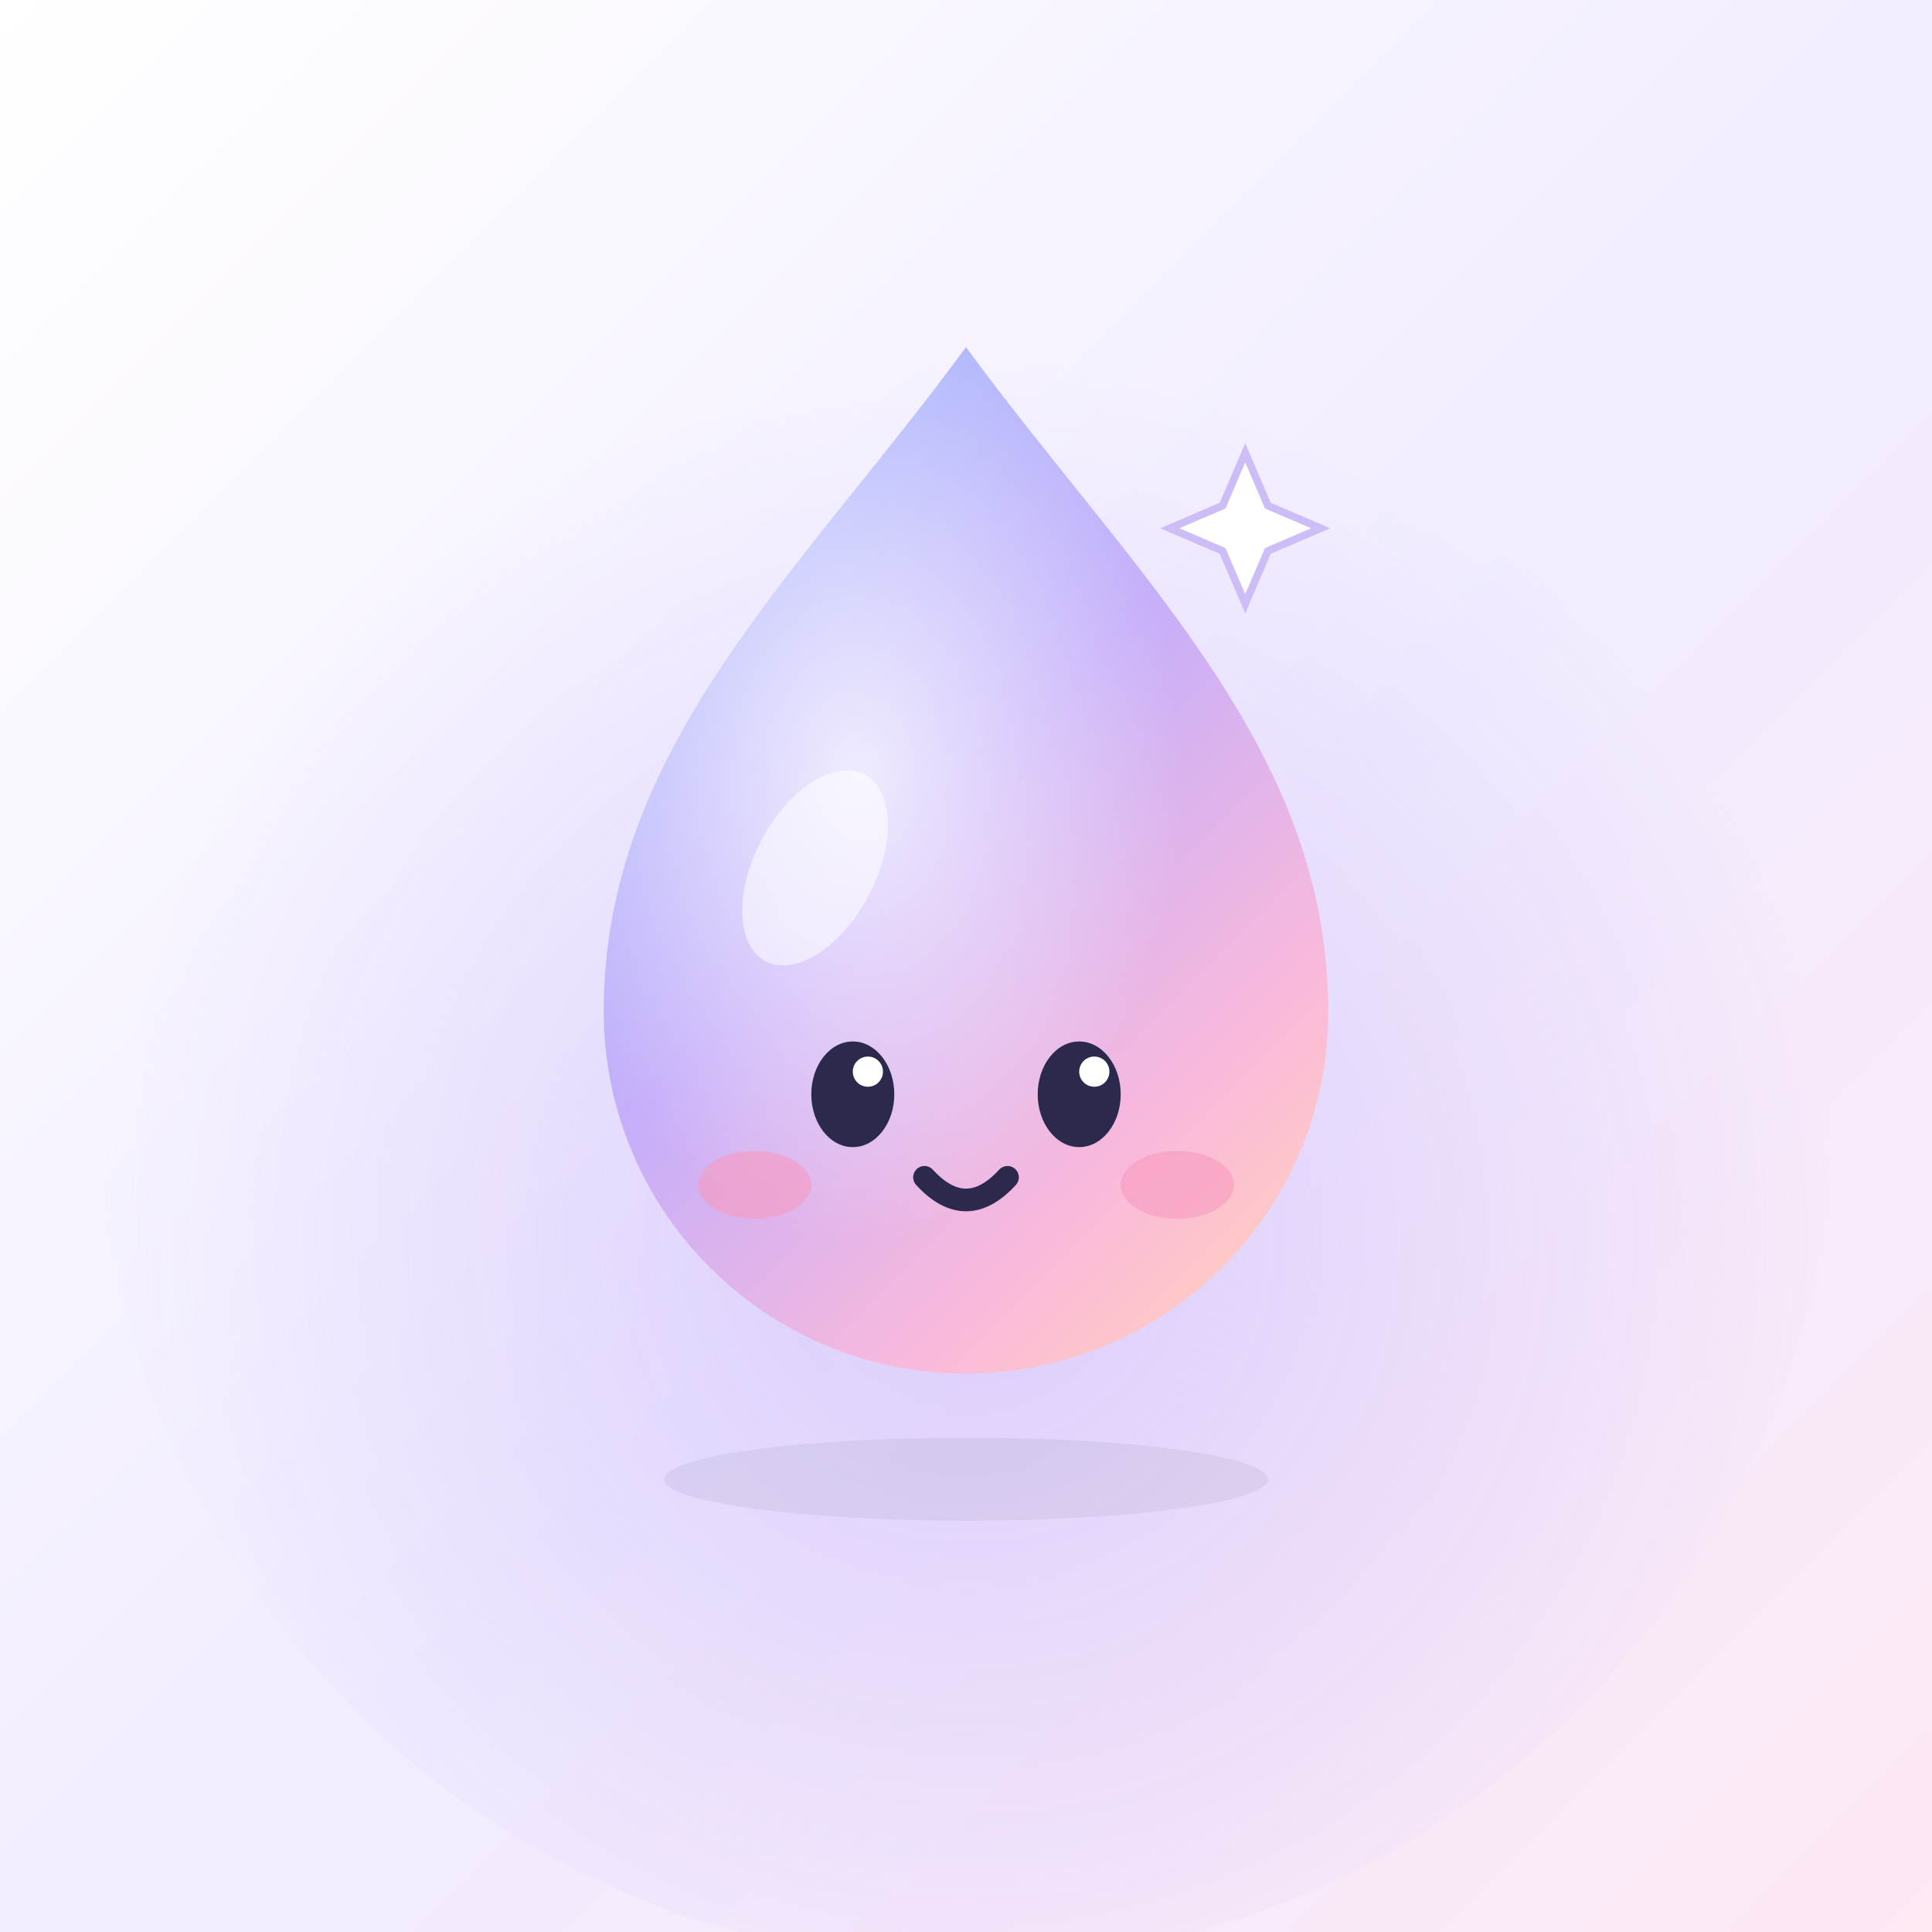
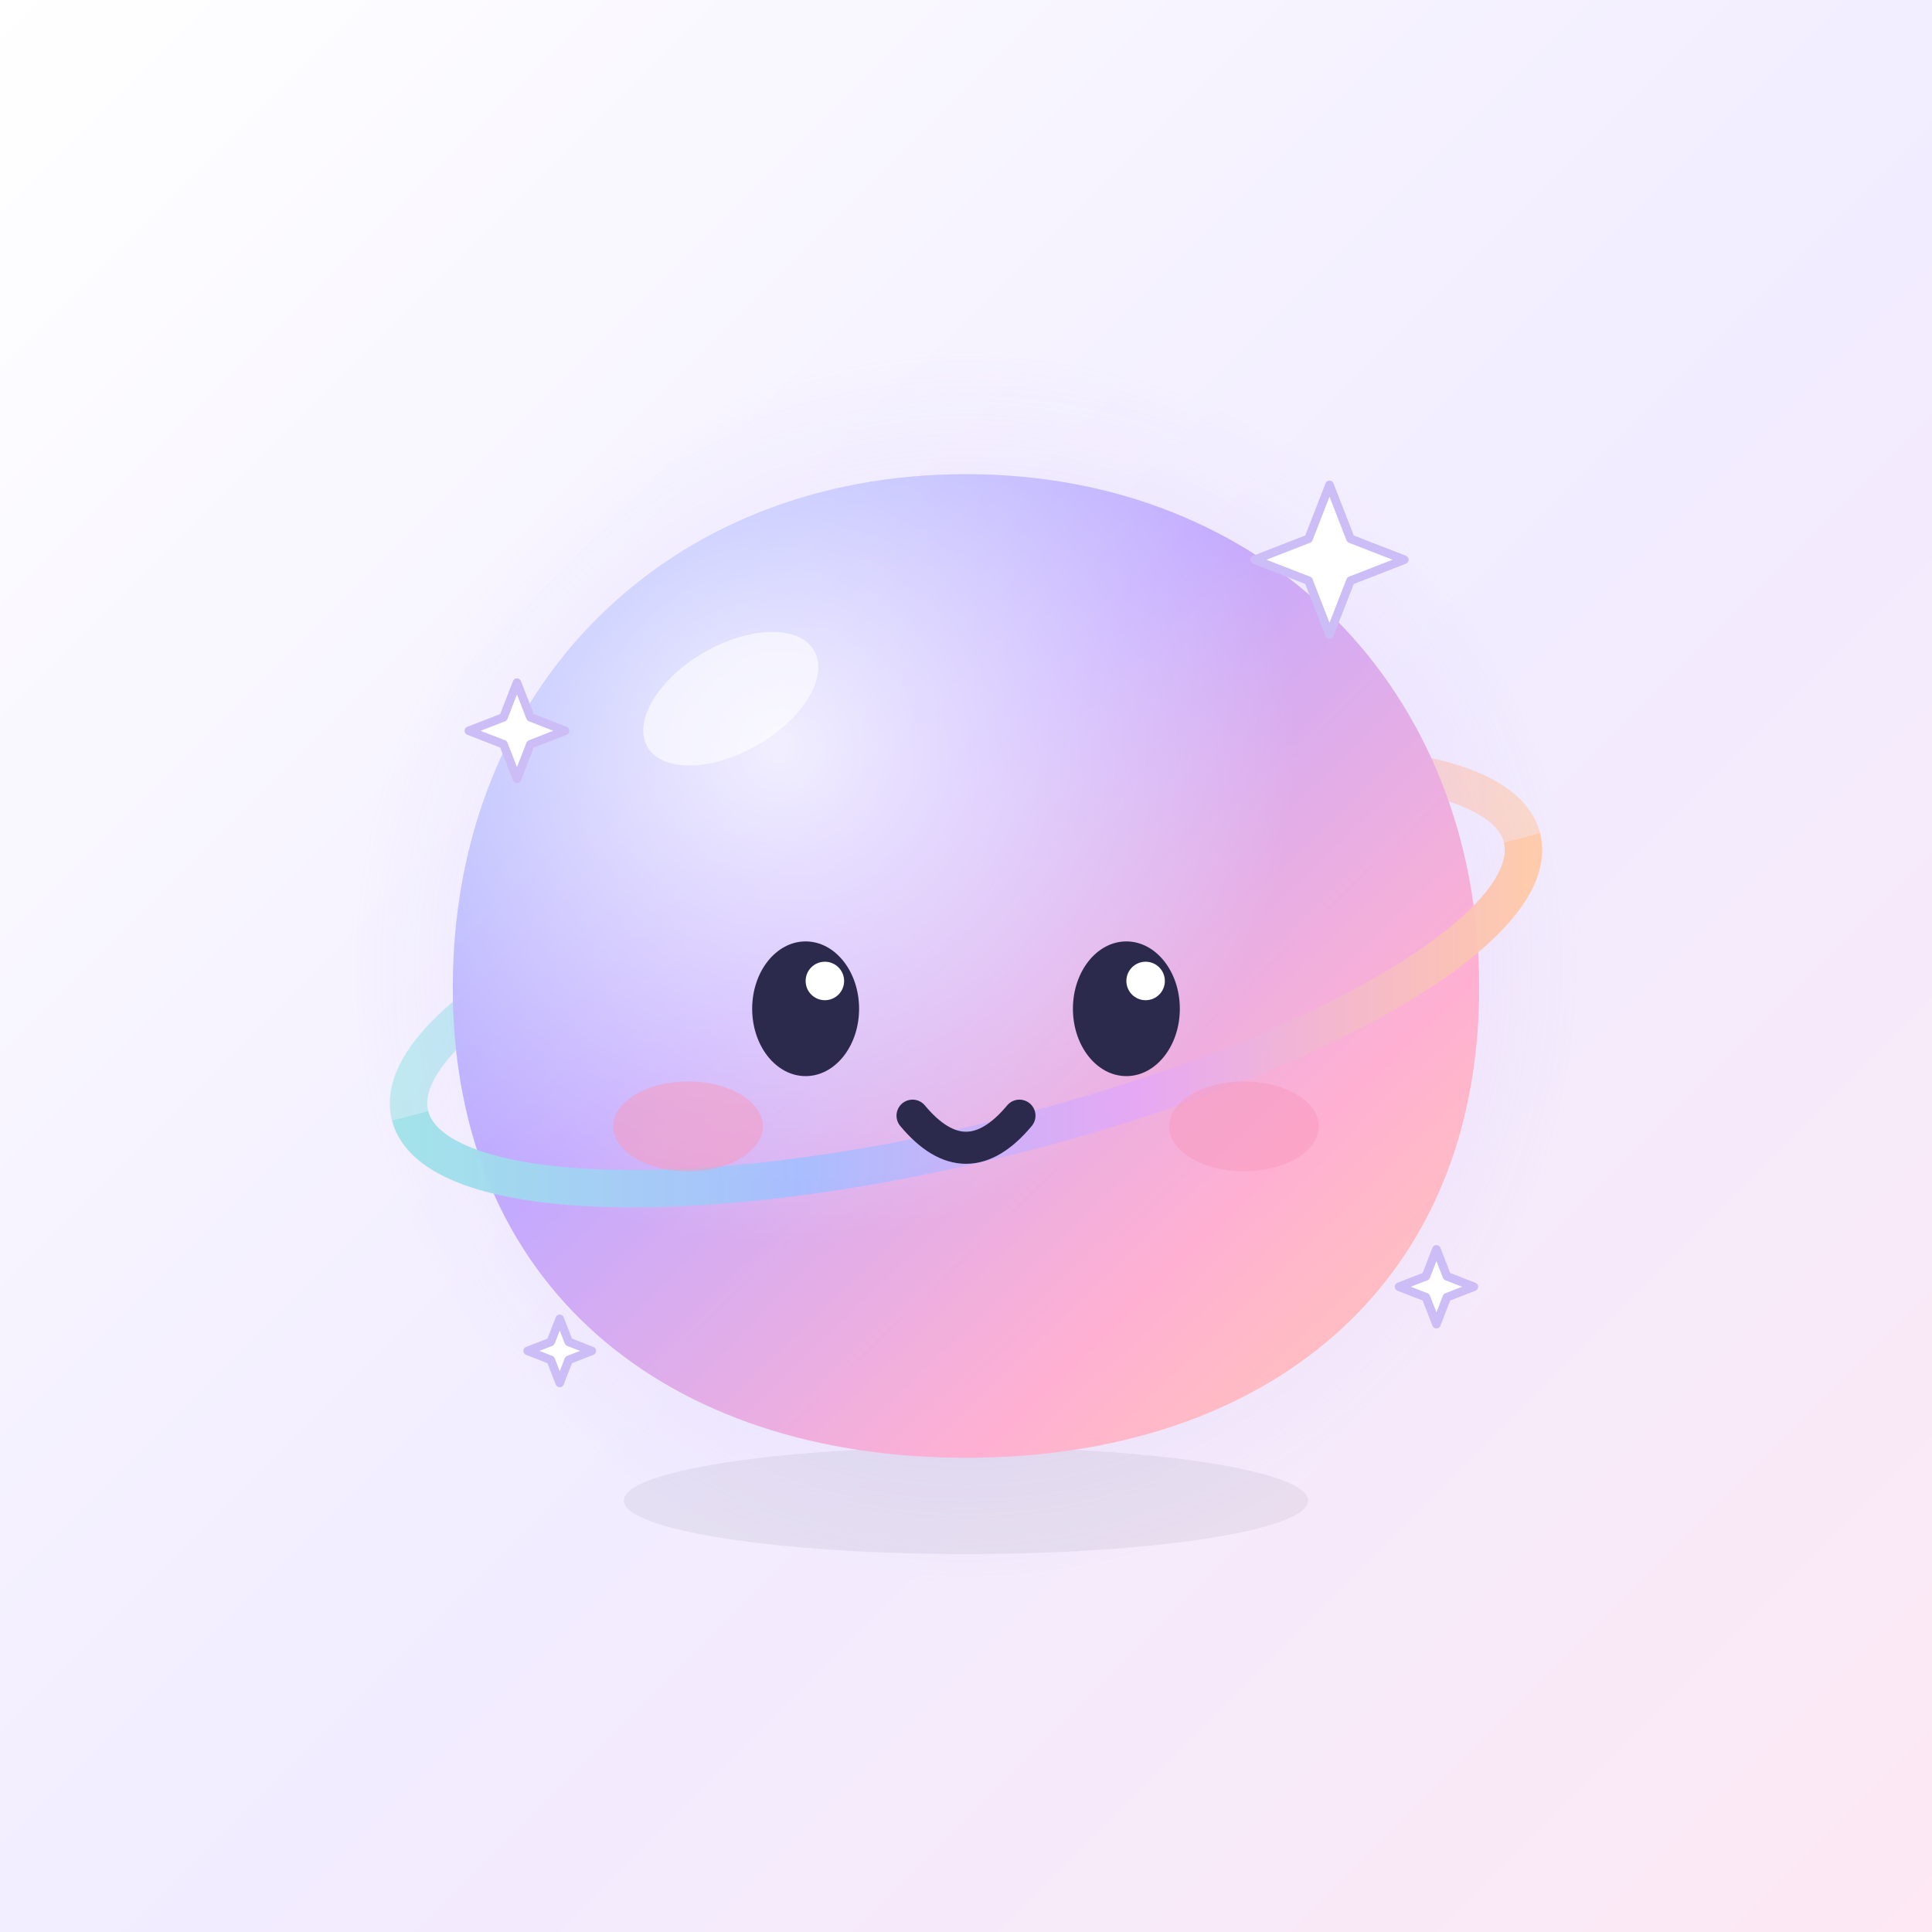
<svg xmlns="http://www.w3.org/2000/svg" viewBox="0 0 512 512">
  <defs>
    <linearGradient id="bg" x1="0" y1="0" x2="1" y2="1">
      <stop offset="0" stop-color="#FFFFFF" />
      <stop offset=".55" stop-color="#F1ECFF" />
      <stop offset="1" stop-color="#FDE8F3" />
    </linearGradient>
-     <radialGradient id="glow" cx=".5" cy=".58" r=".5">
-       <stop offset="0" stop-color="#C5AEFA" stop-opacity=".5" />
-       <stop offset="1" stop-color="#C5AEFA" stop-opacity="0" />
-     </radialGradient>
-     <linearGradient id="drop" x1=".15" y1="0" x2=".85" y2="1">
-       <stop offset="0" stop-color="#A7BEFF" />
-       <stop offset=".45" stop-color="#C5AEFA" />
-       <stop offset=".8" stop-color="#FAB9DB" />
-       <stop offset="1" stop-color="#FFD0BD" />
-     </linearGradient>
-     <radialGradient id="hi" cx=".35" cy=".42" r=".45">
-       <stop offset="0" stop-color="#fff" stop-opacity=".75" />
-       <stop offset="1" stop-color="#fff" stop-opacity="0" />
-     </radialGradient>
  </defs>
  <rect width="512" height="512" fill="url(#bg)" />
-   <circle cx="256" cy="290" r="230" fill="url(#glow)" />
-   <ellipse cx="256" cy="392" rx="80" ry="11" fill="#2B2A4C" opacity=".07" />
-   <path d="M256 92C300 152 352 198 352 268a96 96 0 0 1-192 0c0-70 52-116 96-176Z" fill="url(#drop)" />
-   <path d="M256 92C300 152 352 198 352 268a96 96 0 0 1-192 0c0-70 52-116 96-176Z" fill="url(#hi)" />
-   <ellipse cx="216" cy="230" rx="16" ry="28" fill="#fff" opacity=".55" transform="rotate(28 216 230)" />
-   <path d="M330 120l6 14 14 6-14 6-6 14-6-14-14-6 14-6z" fill="#fff" stroke="#CDBDF7" stroke-width="2" />
-   <ellipse cx="226" cy="290" rx="11" ry="14" fill="#2B2A4C" />
-   <ellipse cx="286" cy="290" rx="11" ry="14" fill="#2B2A4C" />
-   <circle cx="230" cy="284" r="4" fill="#fff" />
-   <circle cx="290" cy="284" r="4" fill="#fff" />
-   <ellipse cx="200" cy="314" rx="15" ry="9" fill="#F79AC0" opacity=".6" />
-   <ellipse cx="312" cy="314" rx="15" ry="9" fill="#F79AC0" opacity=".6" />
-   <path d="M245 312q11 12 22 0" fill="none" stroke="#2B2A4C" stroke-width="6" stroke-linecap="round" />
+   <svg x="86" y="86" width="340" height="340" viewBox="0 0 120 120" aria-hidden="true">
+     <defs>
+       <linearGradient id="ob4b" x1="0" y1="0" x2="1" y2="1">
+         <stop offset="0" stop-color="#9DB8FF" />
+         <stop offset="0.4" stop-color="#C3AAFF" />
+         <stop offset="0.75" stop-color="#FFB0D2" />
+         <stop offset="1" stop-color="#FFCDB0" />
+       </linearGradient>
+       <radialGradient id="ob4h" cx="0.32" cy="0.28" r="0.5">
+         <stop offset="0" stop-color="#fff" stop-opacity="0.8" />
+         <stop offset="1" stop-color="#fff" stop-opacity="0" />
+       </radialGradient>
+       <radialGradient id="ob4g" cx="0.5" cy="0.5" r="0.5">
+         <stop offset="0" stop-color="#C5AEFA" stop-opacity="0.5" />
+         <stop offset="1" stop-color="#C5AEFA" stop-opacity="0" />
+       </radialGradient>
+       <linearGradient id="ob4r" x1="0" y1="0" x2="1" y2="0">
+         <stop offset="0" stop-color="#9FE3E8" />
+         <stop offset="0.35" stop-color="#A7BEFF" />
+         <stop offset="0.65" stop-color="#E6A8F5" />
+         <stop offset="1" stop-color="#FFC9A8" />
+       </linearGradient>
+     </defs>
+     <circle cx="60" cy="60" r="58" fill="url(#ob4g)" />
+     <path d="M8 74a52 15 -14 0 1 104 -26" fill="none" stroke="url(#ob4r)" stroke-width="3.5" opacity=".6" />
+     <ellipse cx="60" cy="110" rx="32" ry="5" fill="#2B2A4C" opacity=".07" />
+     <path d="M60 14C88 14 108 34 108 62S88 106 60 106 12 90 12 62 32 14 60 14Z" fill="url(#ob4b)" />
+     <path d="M60 14C88 14 108 34 108 62S88 106 60 106 12 90 12 62 32 14 60 14Z" fill="url(#ob4h)" />
+     <ellipse cx="38" cy="35" rx="9" ry="5" fill="#fff" opacity=".6" transform="rotate(-30 38 35)" />
+     <path d="M112 48a52 15 -14 0 1 -104 26" fill="none" stroke="url(#ob4r)" stroke-width="3.5" opacity=".95" />
+     <path d="M94 15l1.96 5.04 5.04 1.96-5.04 1.96-1.96 5.04-1.96-5.04-5.04-1.96 5.04-1.96z" fill="#fff" stroke="#CDBDF7" stroke-width=".8" stroke-linejoin="round" />
+     <path d="M18 33.5l1.26 3.24 3.24 1.26-3.24 1.26-1.26 3.24-1.26-3.24-3.24-1.26 3.24-1.26z" fill="#fff" stroke="#CDBDF7" stroke-width=".8" stroke-linejoin="round" />
+     <path d="M104 86.5l0.98 2.52 2.52 0.98-2.52 0.98-0.98 2.52-0.98-2.52-2.52-0.98 2.52-0.98z" fill="#fff" stroke="#CDBDF7" stroke-width=".8" stroke-linejoin="round" />
+     <path d="M22 93l0.84 2.16 2.16 0.84-2.16 0.84-0.84 2.16-0.84-2.16-2.16-0.84 2.16-0.84z" fill="#fff" stroke="#CDBDF7" stroke-width=".8" stroke-linejoin="round" />
+     <ellipse cx="45" cy="64" rx="5" ry="6.3" fill="#2B2A4C" />
+     <ellipse cx="75" cy="64" rx="5" ry="6.3" fill="#2B2A4C" />
+     <circle cx="46.8" cy="61.4" r="1.8" fill="#fff" />
+     <circle cx="76.8" cy="61.4" r="1.8" fill="#fff" />
+     <ellipse cx="34" cy="75" rx="7" ry="4.2" fill="#F79AC0" opacity=".55" />
+     <ellipse cx="86" cy="75" rx="7" ry="4.2" fill="#F79AC0" opacity=".55" />
+     <path d="M55 74q5 6 10 0" fill="none" stroke="#2B2A4C" stroke-width="3" stroke-linecap="round" />
+   </svg>
</svg>
